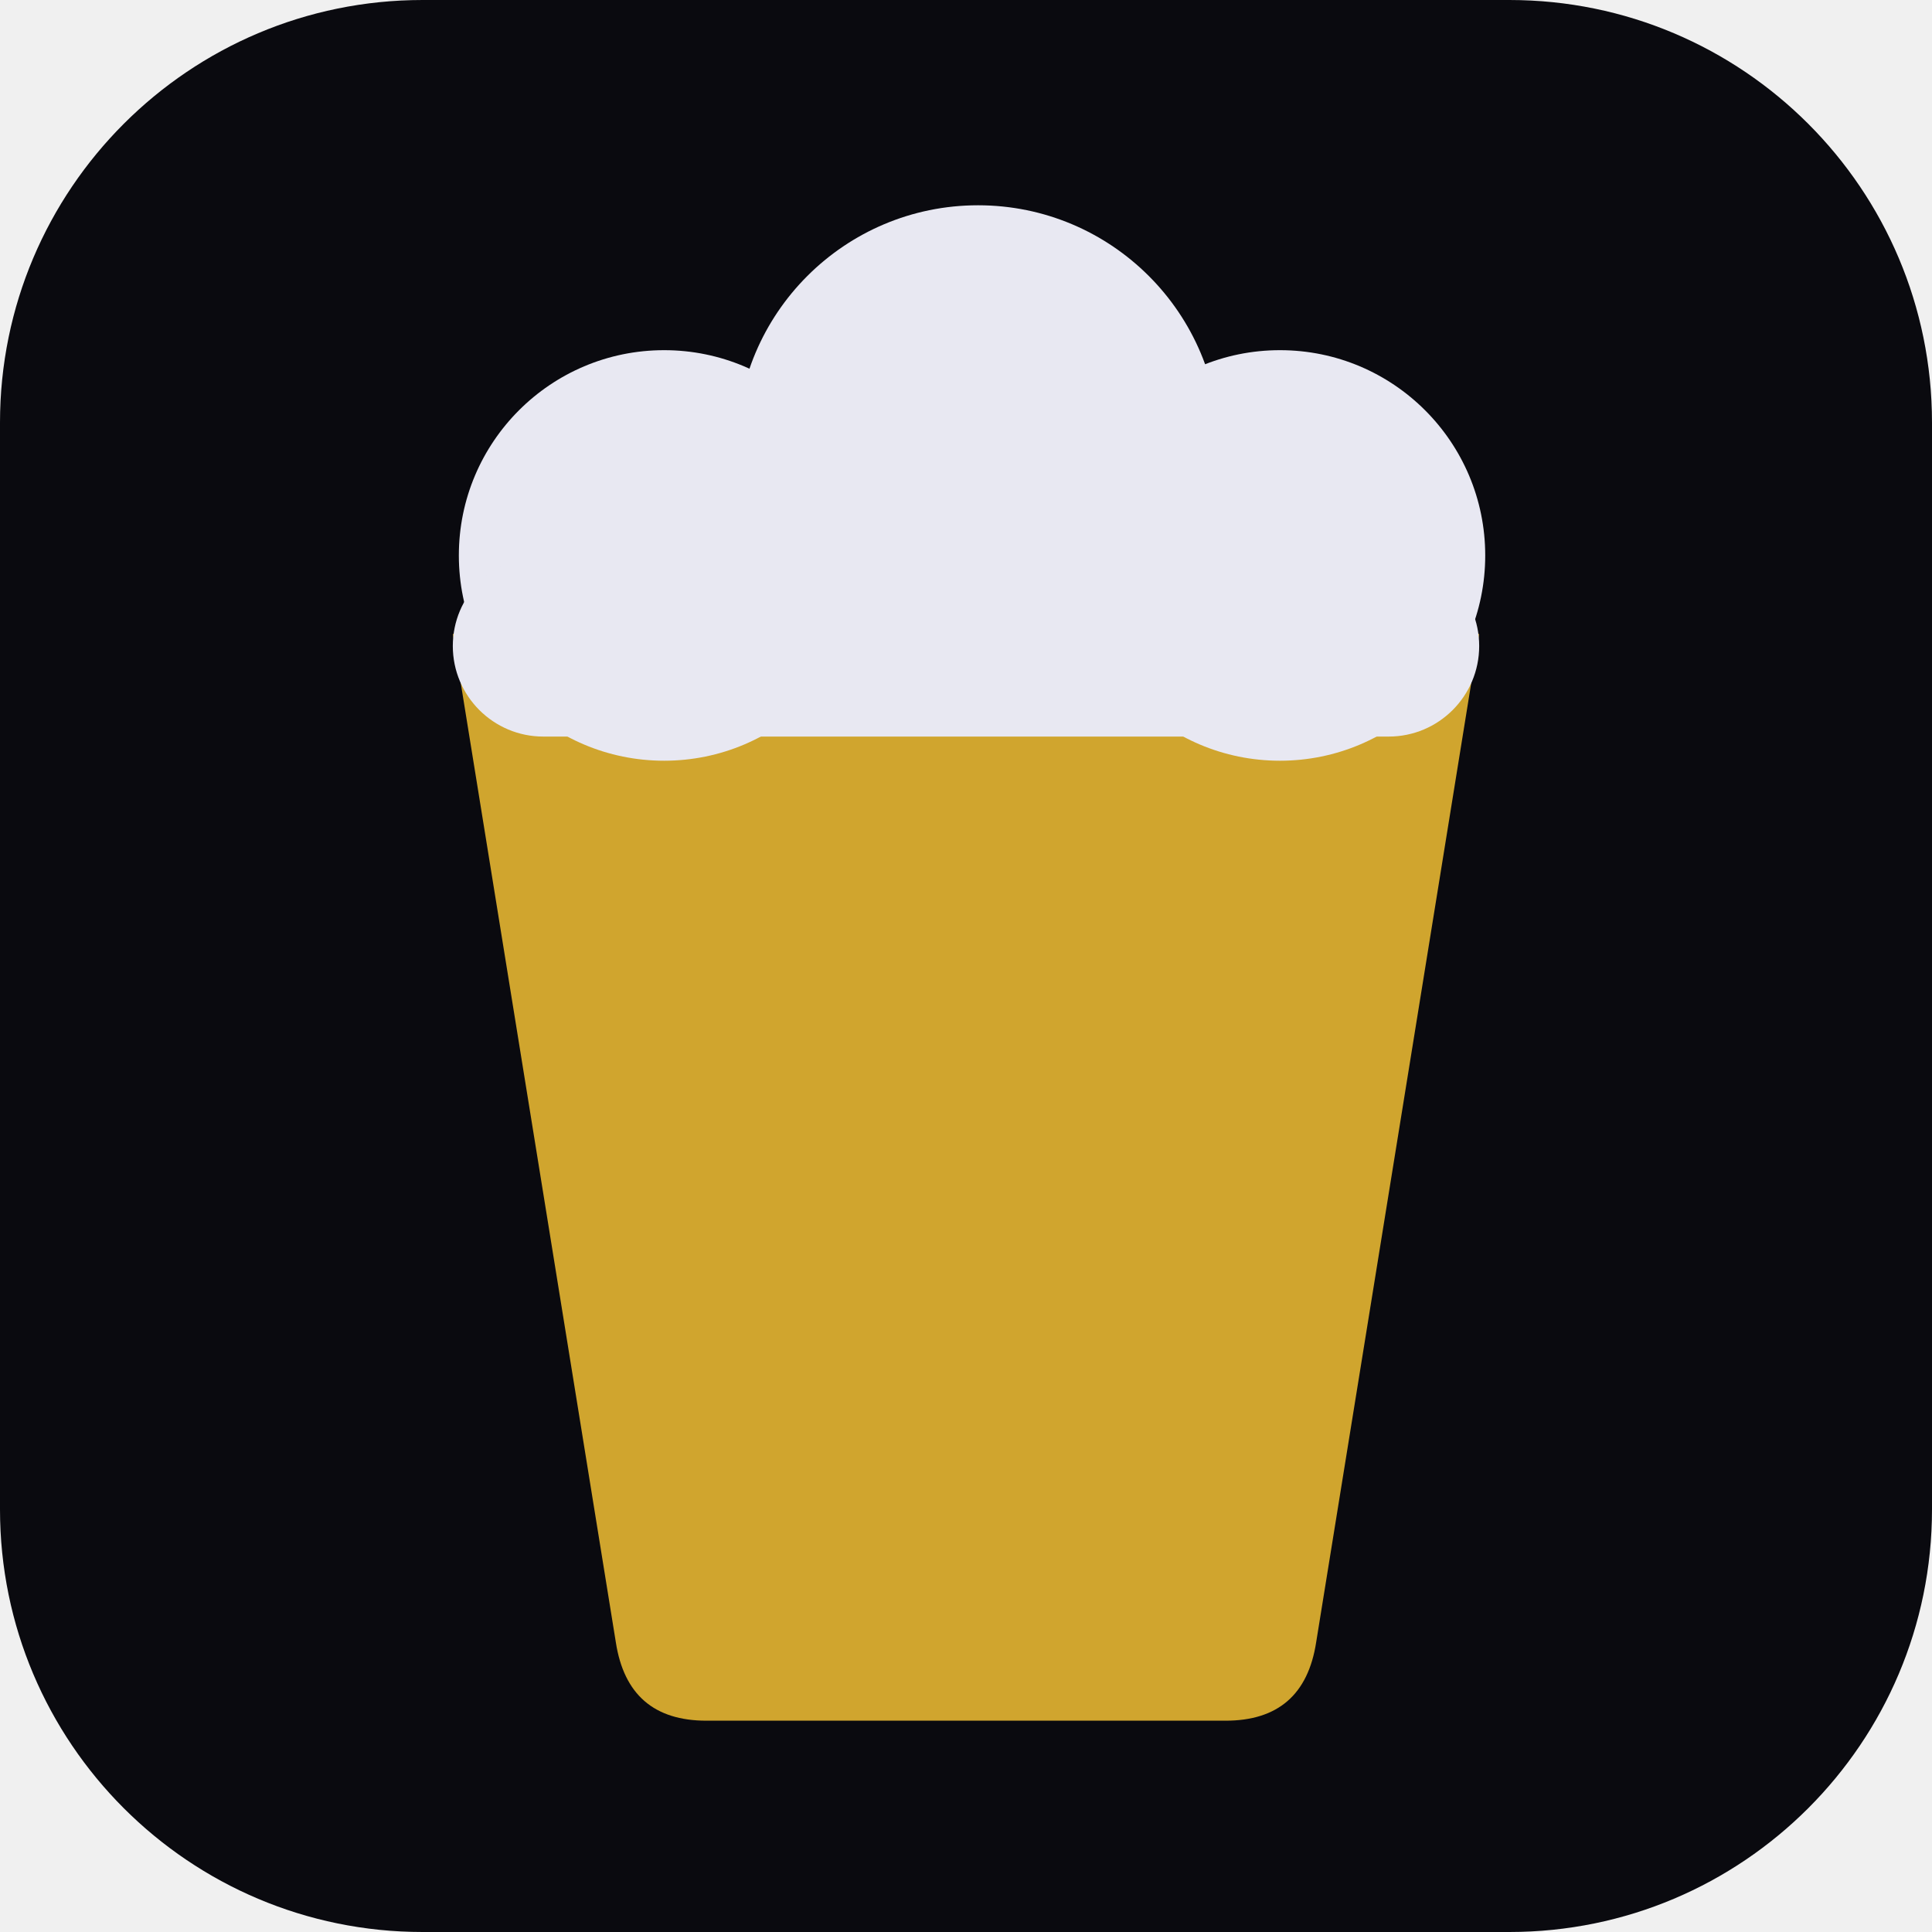
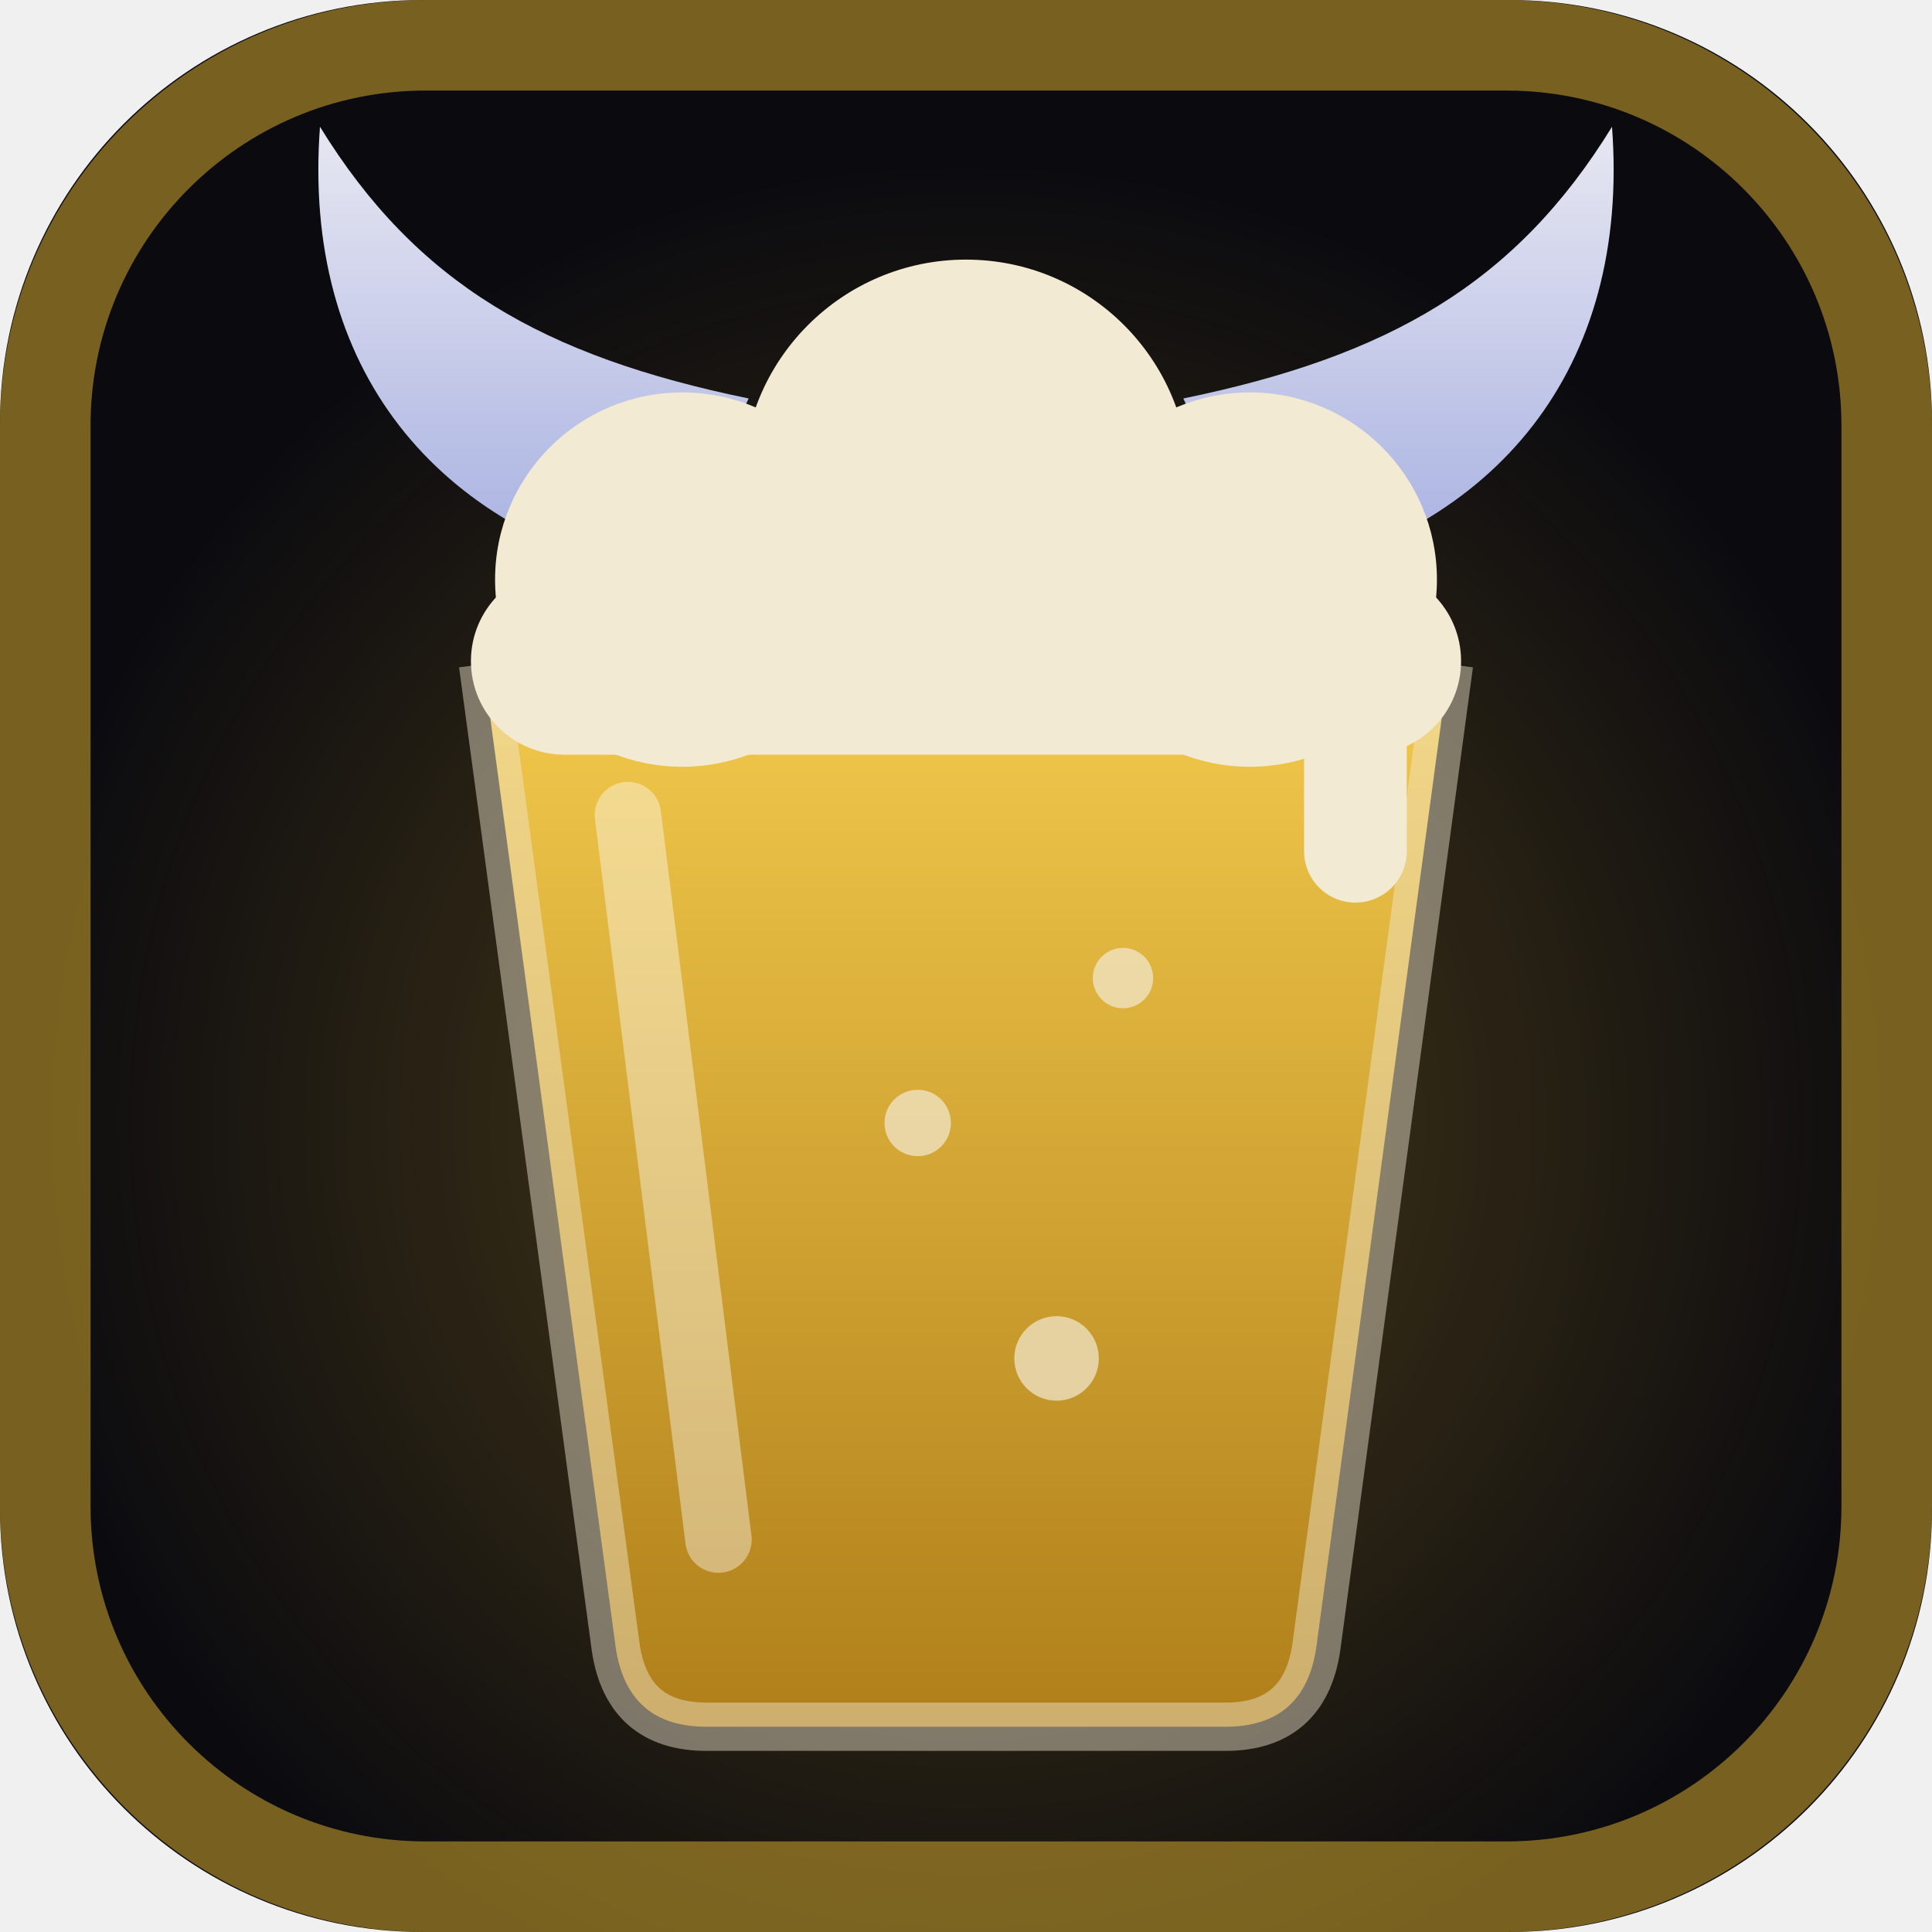
<svg xmlns="http://www.w3.org/2000/svg" viewBox="0 0 32 32">
+   <defs>
+     <linearGradient id="beer" x1="0" y1="0" x2="0" y2="1">
+       <stop offset="0" stop-color="#f2c94c" />
+       <stop offset="1" stop-color="#b07f1a" />
+     </linearGradient>
+     <linearGradient id="horn" gradientUnits="userSpaceOnUse" x1="0" y1="10" x2="0" y2="2">
+       <stop offset="0" stop-color="#a2ace0" />
+       <stop offset="1" stop-color="#e8e8f2" />
+     </linearGradient>
+     <radialGradient id="glow" cx="0.5" cy="0.58" r="0.5">
+       <stop offset="0" stop-color="#d0a52e" stop-opacity="0.35" />
+       <stop offset="1" stop-color="#d0a52e" stop-opacity="0" />
+     </radialGradient>
+   </defs>
  <rect width="32" height="32" rx="7" fill="#0a0a0f" />
-   <path d="M7.5 10.5 L10.2 27.2 Q10.4 28.5 11.7 28.5 L20.3 28.5 Q21.6 28.5 21.8 27.2 L24.5 10.5 Z" fill="#d0a52e" />
-   <g fill="#e8e8f2">
-     <circle cx="11" cy="9.2" r="3.4" />
-     <circle cx="16.2" cy="7.4" r="4" />
-     <circle cx="21.2" cy="9.2" r="3.4" />
-     <rect x="7.5" y="9.2" width="17" height="3" rx="1.5" />
+   <rect width="32" height="32" rx="7" fill="url(#glow)" />
+   <rect x="0.75" y="0.75" width="30.5" height="30.5" rx="6.3" fill="none" stroke="#d0a52e" stroke-opacity="0.55" stroke-width="1.5" />
+   <path d="M11 9.6 C7.2 8.8 5 6.1 5.3 2.1 C6.9 4.7 9 5.9 12.4 6.6 Z" fill="url(#horn)" />
+   <path d="M21 9.6 C24.8 8.8 27 6.1 26.7 2.1 C25.1 4.7 23 5.9 19.6 6.6 Z" fill="url(#horn)" />
+   <path d="M8 11 L10.2 27.3 Q10.4 28.6 11.7 28.6 L20.3 28.6 Q21.6 28.6 21.8 27.3 L24 11 Z" fill="url(#beer)" />
+   <path d="M8 11 L10.2 27.3 Q10.4 28.6 11.7 28.6 L20.3 28.6 Q21.6 28.6 21.8 27.3 L24 11" fill="none" stroke="#f3ead3" stroke-opacity="0.45" stroke-width="0.8" stroke-linejoin="round" />
+   <path d="M10.4 13.5 L11.9 25.5" stroke="#ffffff" stroke-opacity="0.4" stroke-width="1.1" stroke-linecap="round" />
+   <g fill="#f3ead3" fill-opacity="0.7">
+     <circle cx="17.5" cy="22.5" r="0.7" />
+     <circle cx="15.2" cy="18.6" r="0.55" />
+     <circle cx="18.6" cy="16.2" r="0.5" />
+   </g>
+   <g fill="#f3ead3">
+     <circle cx="11.3" cy="9.6" r="3.1" />
+     <circle cx="16" cy="8" r="3.7" />
+     <circle cx="20.7" cy="9.6" r="3.1" />
+     <rect x="7.8" y="9.4" width="16.4" height="3.1" rx="1.55" />
+     <path d="M21.6 11.5 h1.7 v2.6 a0.85 0.85 0 0 1 -1.7 0 Z" />
  </g>
</svg>
